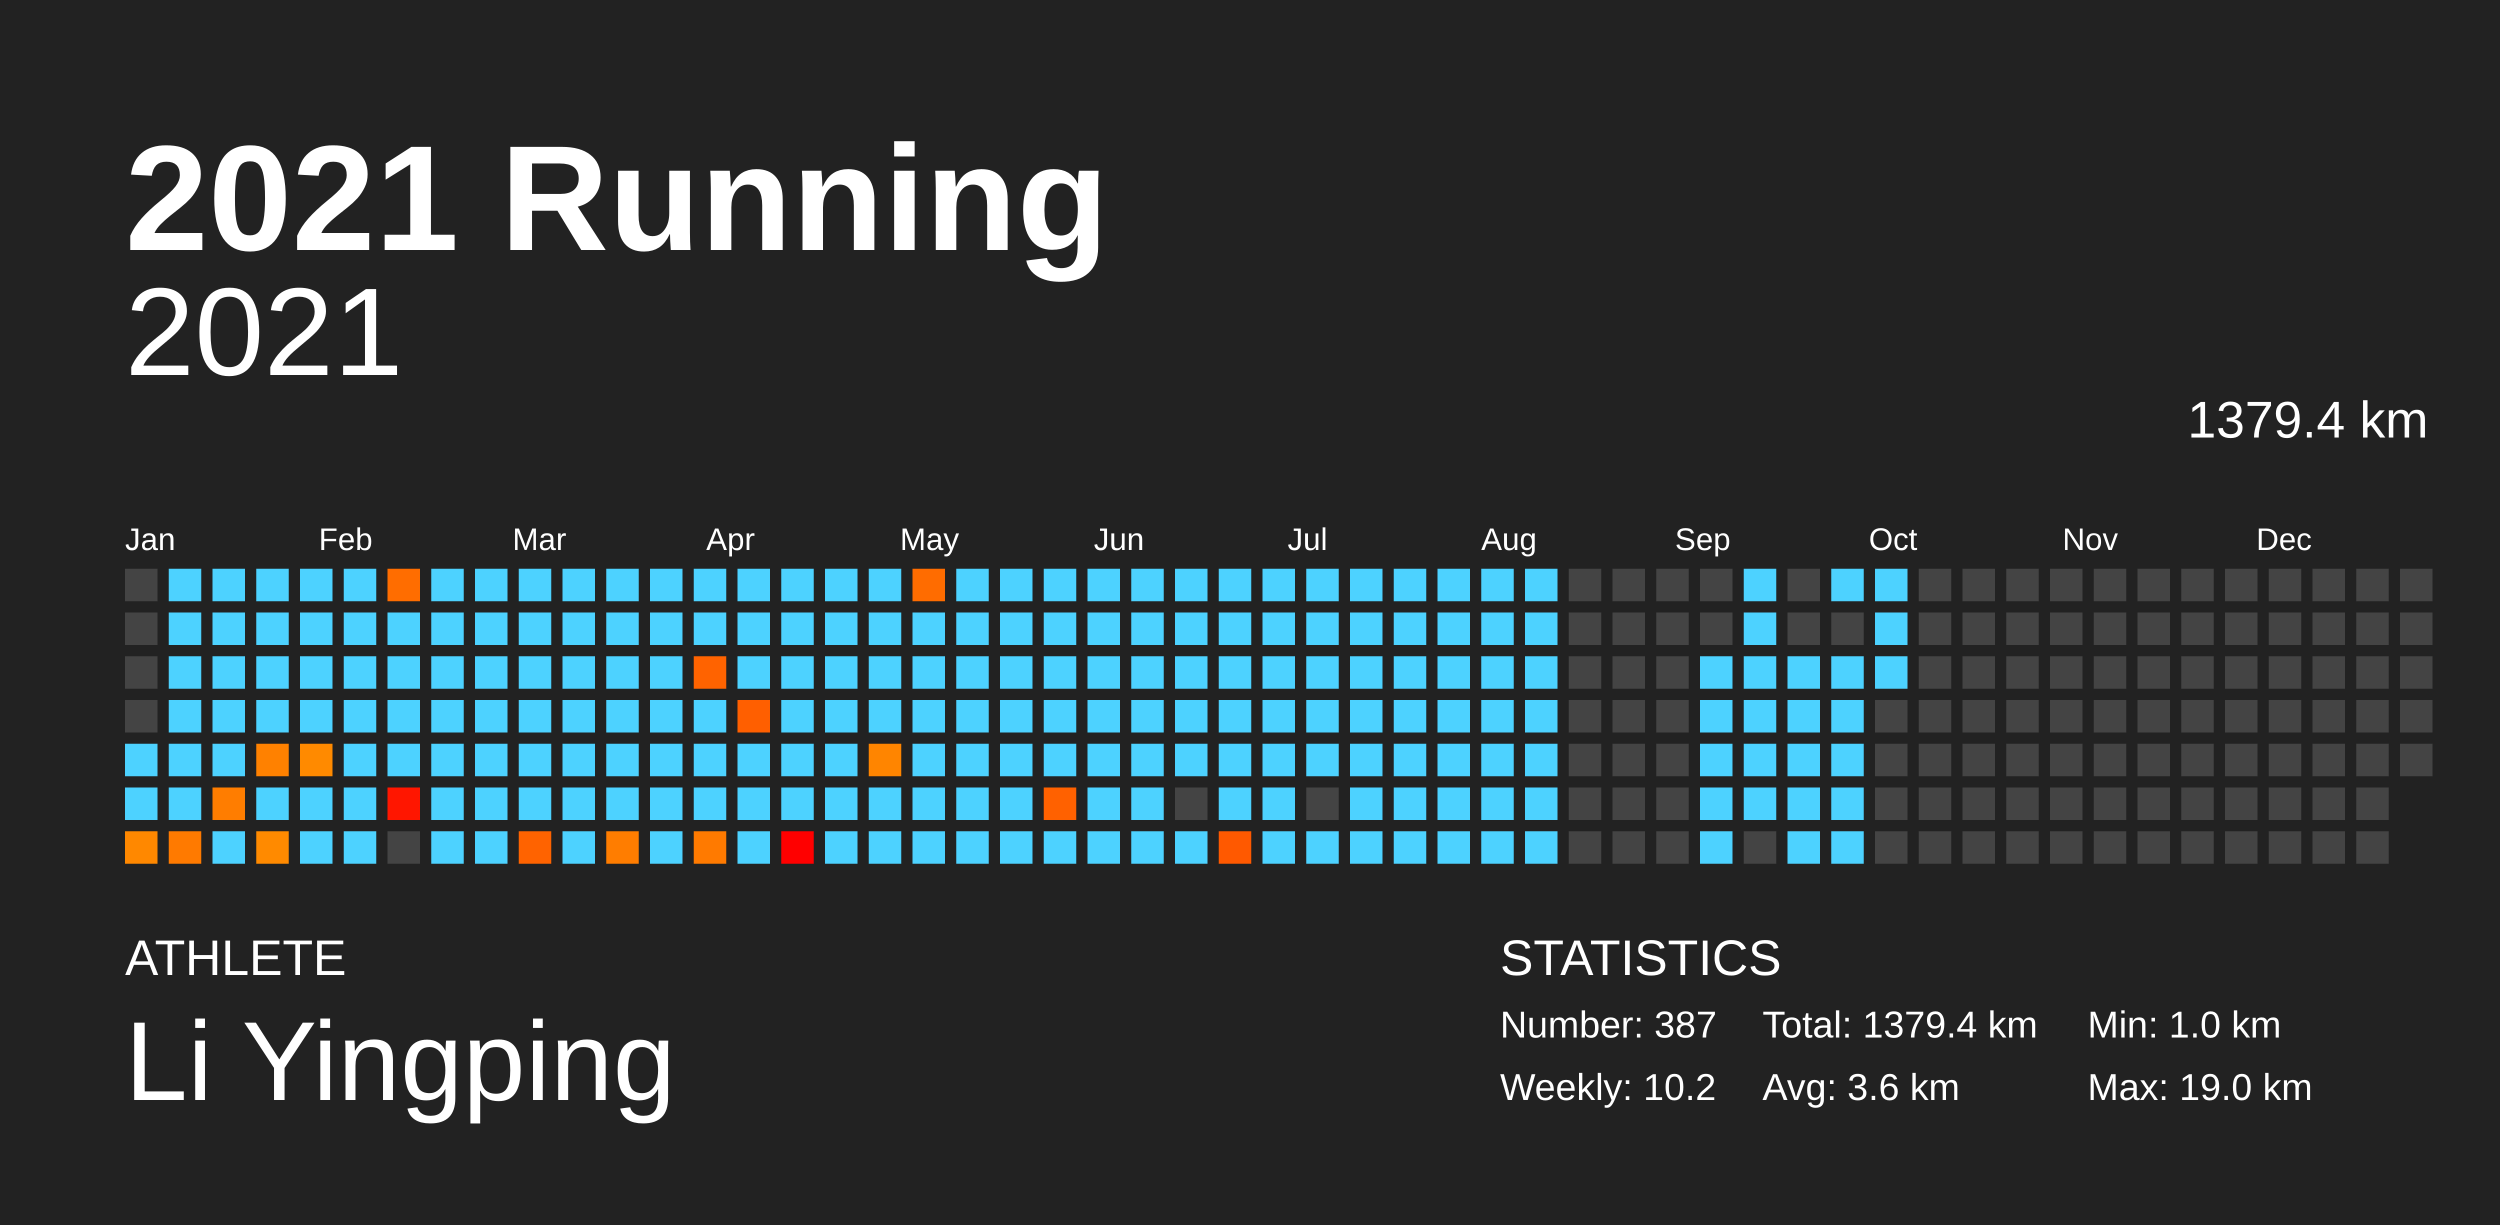
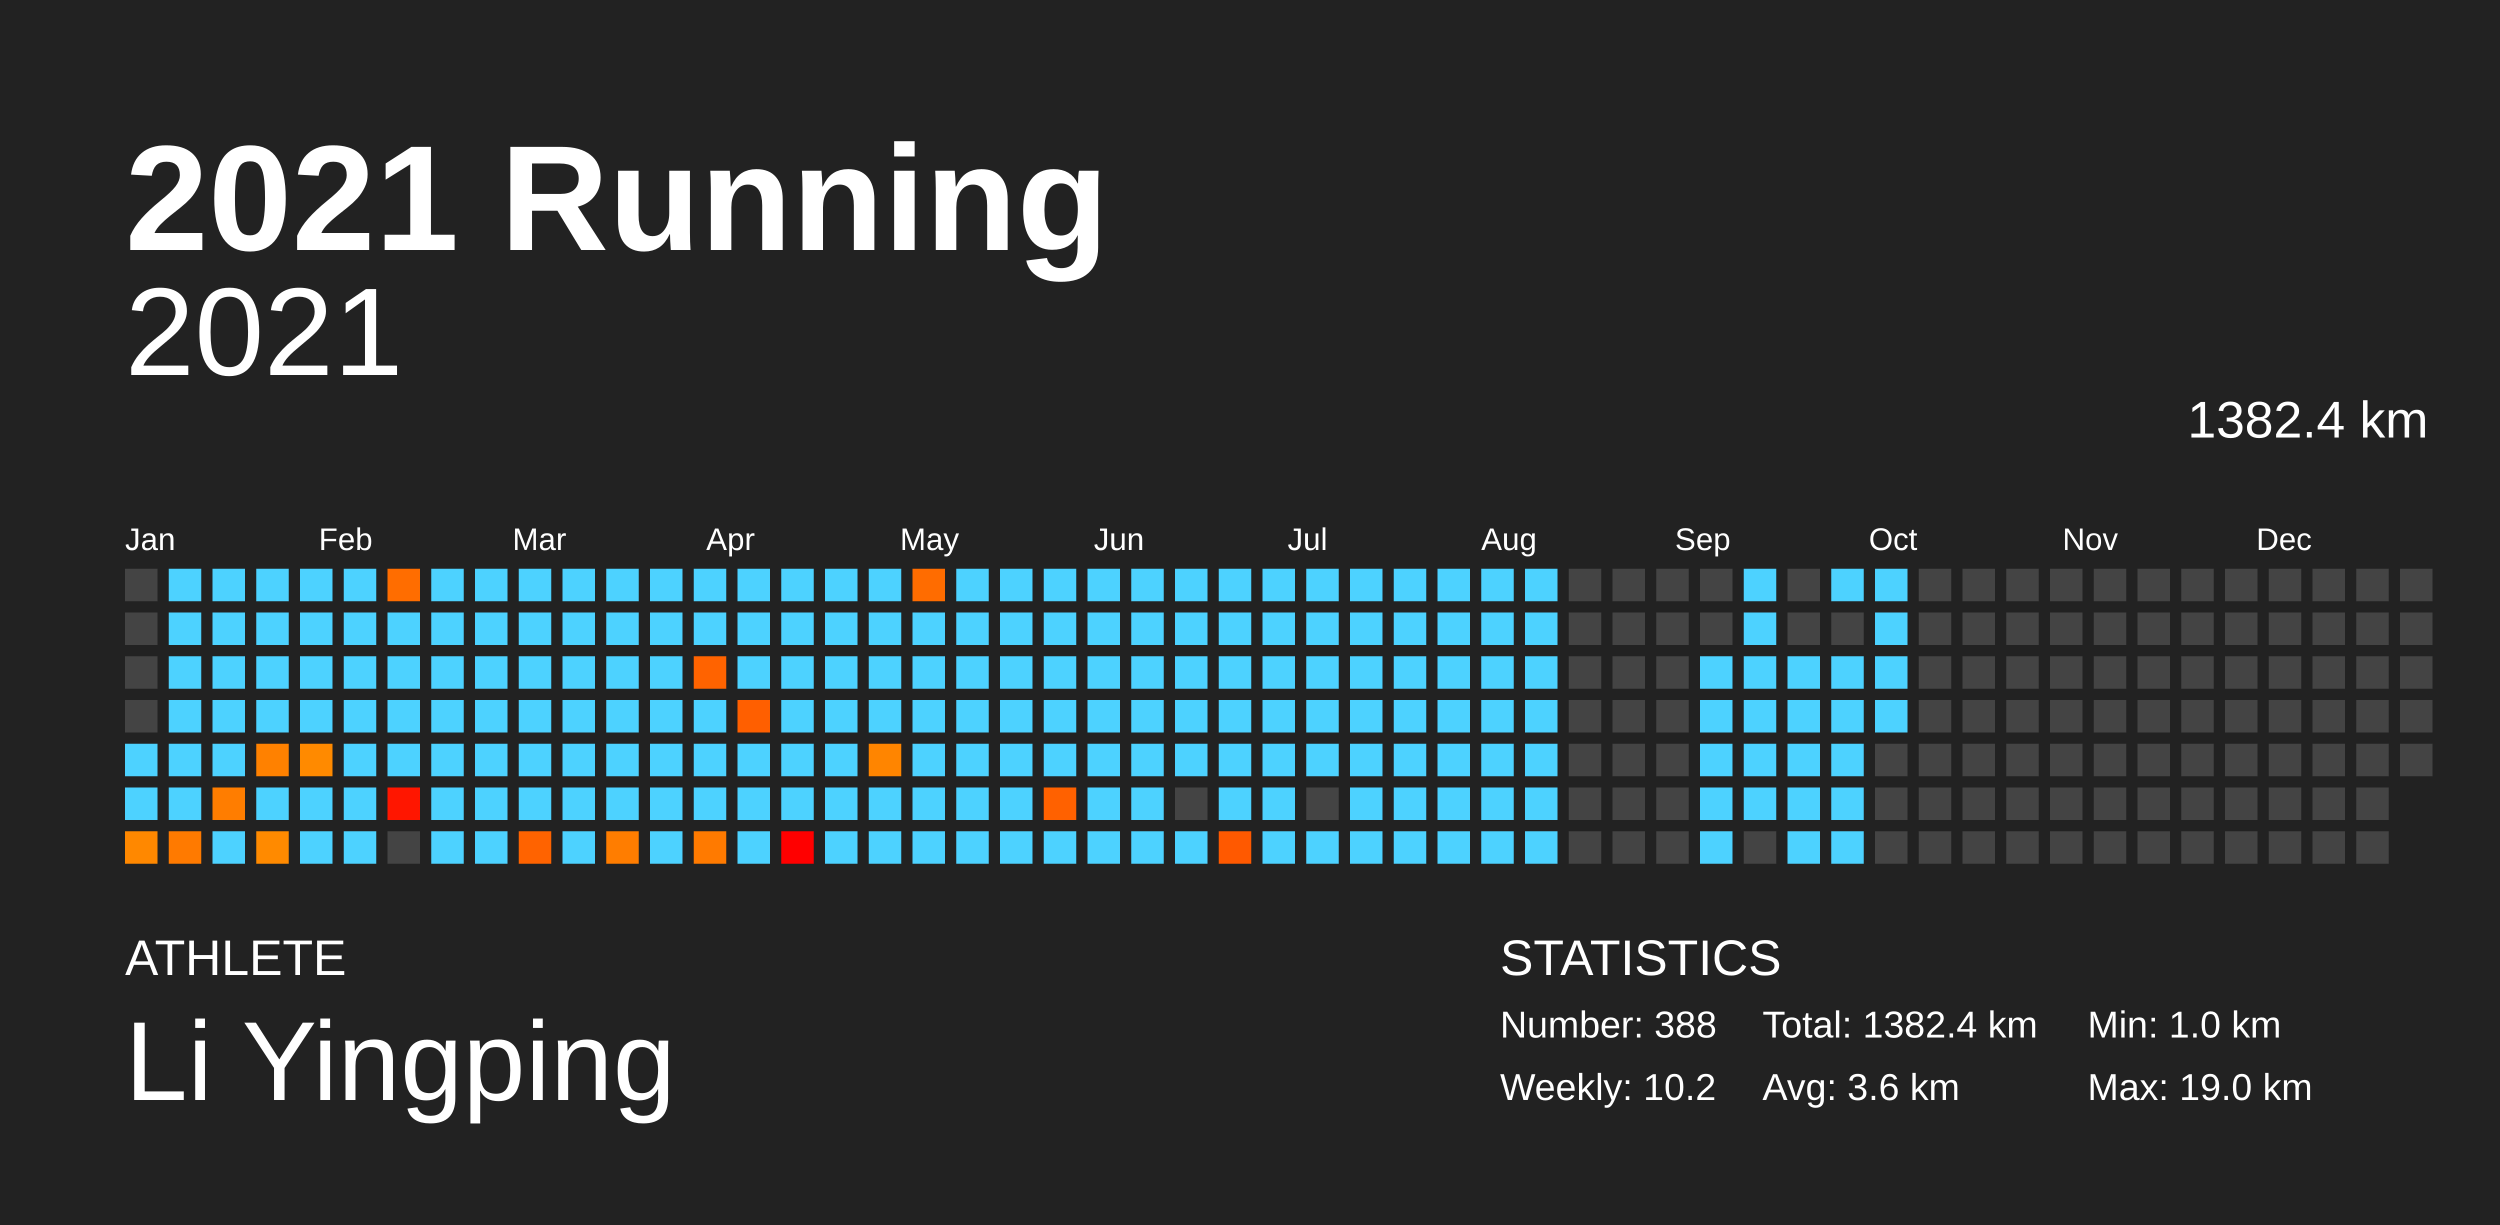
<svg xmlns="http://www.w3.org/2000/svg" baseProfile="full" height="98mm" version="1.1" viewBox="0,0,200,98" width="200mm">
  <defs />
  <rect fill="#222222" height="98" width="200" x="0" y="0" />
  <text fill="#FFFFFF" style="font-size:12px; font-family:Arial; font-weight:bold;" x="10" y="20">2021 Running</text>
  <text fill="#FFFFFF" style="font-size:4px; font-family:Arial" x="10" y="78">ATHLETE</text>
  <text fill="#FFFFFF" style="font-size:9px; font-family:Arial" x="10" y="88">Li Yingping</text>
  <text fill="#FFFFFF" style="font-size:4px; font-family:Arial" x="120" y="78">STATISTICS</text>
-   <text fill="#FFFFFF" style="font-size:3px; font-family:Arial" x="120" y="83">Number: 387</text>
+   <text fill="#FFFFFF" style="font-size:3px; font-family:Arial" x="120" y="83">Number: 388</text>
  <text fill="#FFFFFF" style="font-size:3px; font-family:Arial" x="120" y="88">Weekly: 10.2</text>
-   <text fill="#FFFFFF" style="font-size:3px; font-family:Arial" x="141" y="83">Total: 1379.4 km</text>
+   <text fill="#FFFFFF" style="font-size:3px; font-family:Arial" x="141" y="83">Total: 1382.4 km</text>
  <text fill="#FFFFFF" style="font-size:3px; font-family:Arial" x="141" y="88">Avg: 3.6 km</text>
  <text fill="#FFFFFF" style="font-size:3px; font-family:Arial" x="167" y="83">Min: 1.0 km</text>
  <text fill="#FFFFFF" style="font-size:3px; font-family:Arial" x="167" y="88">Max: 19.0 km</text>
  <text alignment-baseline="hanging" fill="#FFFFFF" style="font-size:10.0px; font-family:Arial;" x="10" y="30">2021</text>
-   <text alignment-baseline="hanging" fill="#FFFFFF" style="font-size:4.125px; font-family:Arial;" x="175" y="35">1379.4 km</text>
+   <text alignment-baseline="hanging" fill="#FFFFFF" style="font-size:4.125px; font-family:Arial;" x="175" y="35">1382.4 km</text>
  <text fill="#FFFFFF" style="font-size:2.5px; font-family:Arial" x="10.0" y="44">Jan</text>
  <text fill="#FFFFFF" style="font-size:2.5px; font-family:Arial" x="25.5" y="44">Feb</text>
  <text fill="#FFFFFF" style="font-size:2.5px; font-family:Arial" x="41.0" y="44">Mar</text>
  <text fill="#FFFFFF" style="font-size:2.5px; font-family:Arial" x="56.5" y="44">Apr</text>
  <text fill="#FFFFFF" style="font-size:2.5px; font-family:Arial" x="72.0" y="44">May</text>
  <text fill="#FFFFFF" style="font-size:2.5px; font-family:Arial" x="87.5" y="44">Jun</text>
  <text fill="#FFFFFF" style="font-size:2.5px; font-family:Arial" x="103.0" y="44">Jul</text>
  <text fill="#FFFFFF" style="font-size:2.5px; font-family:Arial" x="118.5" y="44">Aug</text>
  <text fill="#FFFFFF" style="font-size:2.5px; font-family:Arial" x="134.0" y="44">Sep</text>
  <text fill="#FFFFFF" style="font-size:2.5px; font-family:Arial" x="149.5" y="44">Oct</text>
  <text fill="#FFFFFF" style="font-size:2.5px; font-family:Arial" x="165.0" y="44">Nov</text>
  <text fill="#FFFFFF" style="font-size:2.5px; font-family:Arial" x="180.5" y="44">Dec</text>
  <rect fill="#444444" height="2.6" width="2.6" x="10.0" y="45.5" />
  <rect fill="#444444" height="2.6" width="2.6" x="10.0" y="49.0" />
  <rect fill="#444444" height="2.6" width="2.6" x="10.0" y="52.5" />
  <rect fill="#444444" height="2.6" width="2.6" x="10.0" y="56.0" />
  <rect fill="#4dd2ff" height="2.6" width="2.6" x="10.0" y="59.5" />
  <rect fill="#4dd2ff" height="2.6" width="2.6" x="10.0" y="63.0" />
  <rect fill="#ff8800" height="2.6" width="2.6" x="10.0" y="66.5" />
  <rect fill="#4dd2ff" height="2.6" width="2.6" x="13.5" y="45.5" />
  <rect fill="#4dd2ff" height="2.6" width="2.6" x="13.5" y="49.0" />
  <rect fill="#4dd2ff" height="2.6" width="2.6" x="13.5" y="52.5" />
  <rect fill="#4dd2ff" height="2.6" width="2.6" x="13.5" y="56.0" />
  <rect fill="#4dd2ff" height="2.6" width="2.6" x="13.5" y="59.5" />
  <rect fill="#4dd2ff" height="2.6" width="2.6" x="13.5" y="63.0" />
  <rect fill="#ff7a00" height="2.6" width="2.6" x="13.5" y="66.5" />
  <rect fill="#4dd2ff" height="2.6" width="2.6" x="17.0" y="45.5" />
  <rect fill="#4dd2ff" height="2.6" width="2.6" x="17.0" y="49.0" />
  <rect fill="#4dd2ff" height="2.6" width="2.6" x="17.0" y="52.5" />
  <rect fill="#4dd2ff" height="2.6" width="2.6" x="17.0" y="56.0" />
  <rect fill="#4dd2ff" height="2.6" width="2.6" x="17.0" y="59.5" />
  <rect fill="#ff7d00" height="2.6" width="2.6" x="17.0" y="63.0" />
  <rect fill="#4dd2ff" height="2.6" width="2.6" x="17.0" y="66.5" />
  <rect fill="#4dd2ff" height="2.6" width="2.6" x="20.5" y="45.5" />
  <rect fill="#4dd2ff" height="2.6" width="2.6" x="20.5" y="49.0" />
  <rect fill="#4dd2ff" height="2.6" width="2.6" x="20.5" y="52.5" />
  <rect fill="#4dd2ff" height="2.6" width="2.6" x="20.5" y="56.0" />
  <rect fill="#ff8100" height="2.6" width="2.6" x="20.5" y="59.5" />
  <rect fill="#4dd2ff" height="2.6" width="2.6" x="20.5" y="63.0" />
  <rect fill="#ff8a00" height="2.6" width="2.6" x="20.5" y="66.5" />
  <rect fill="#4dd2ff" height="2.6" width="2.6" x="24.0" y="45.5" />
  <rect fill="#4dd2ff" height="2.6" width="2.6" x="24.0" y="49.0" />
  <rect fill="#4dd2ff" height="2.6" width="2.6" x="24.0" y="52.5" />
  <rect fill="#4dd2ff" height="2.6" width="2.6" x="24.0" y="56.0" />
  <rect fill="#ff8a00" height="2.6" width="2.6" x="24.0" y="59.5" />
  <rect fill="#4dd2ff" height="2.6" width="2.6" x="24.0" y="63.0" />
  <rect fill="#4dd2ff" height="2.6" width="2.6" x="24.0" y="66.5" />
  <rect fill="#4dd2ff" height="2.6" width="2.6" x="27.5" y="45.5" />
  <rect fill="#4dd2ff" height="2.6" width="2.6" x="27.5" y="49.0" />
  <rect fill="#4dd2ff" height="2.6" width="2.6" x="27.5" y="52.5" />
  <rect fill="#4dd2ff" height="2.6" width="2.6" x="27.5" y="56.0" />
  <rect fill="#4dd2ff" height="2.6" width="2.6" x="27.5" y="59.5" />
  <rect fill="#4dd2ff" height="2.6" width="2.6" x="27.5" y="63.0" />
  <rect fill="#4dd2ff" height="2.6" width="2.6" x="27.5" y="66.5" />
  <rect fill="#ff6d00" height="2.6" width="2.6" x="31.0" y="45.5" />
  <rect fill="#4dd2ff" height="2.6" width="2.6" x="31.0" y="49.0" />
  <rect fill="#4dd2ff" height="2.6" width="2.6" x="31.0" y="52.5" />
  <rect fill="#4dd2ff" height="2.6" width="2.6" x="31.0" y="56.0" />
  <rect fill="#4dd2ff" height="2.6" width="2.6" x="31.0" y="59.5" />
  <rect fill="#ff1600" height="2.6" width="2.6" x="31.0" y="63.0" />
  <rect fill="#444444" height="2.6" width="2.6" x="31.0" y="66.5" />
  <rect fill="#4dd2ff" height="2.6" width="2.6" x="34.5" y="45.5" />
  <rect fill="#4dd2ff" height="2.6" width="2.6" x="34.5" y="49.0" />
  <rect fill="#4dd2ff" height="2.6" width="2.6" x="34.5" y="52.5" />
  <rect fill="#4dd2ff" height="2.6" width="2.6" x="34.5" y="56.0" />
  <rect fill="#4dd2ff" height="2.6" width="2.6" x="34.5" y="59.5" />
  <rect fill="#4dd2ff" height="2.6" width="2.6" x="34.5" y="63.0" />
  <rect fill="#4dd2ff" height="2.6" width="2.6" x="34.5" y="66.5" />
  <rect fill="#4dd2ff" height="2.6" width="2.6" x="38.0" y="45.5" />
  <rect fill="#4dd2ff" height="2.6" width="2.6" x="38.0" y="49.0" />
  <rect fill="#4dd2ff" height="2.6" width="2.6" x="38.0" y="52.5" />
  <rect fill="#4dd2ff" height="2.6" width="2.6" x="38.0" y="56.0" />
  <rect fill="#4dd2ff" height="2.6" width="2.6" x="38.0" y="59.5" />
  <rect fill="#4dd2ff" height="2.6" width="2.6" x="38.0" y="63.0" />
  <rect fill="#4dd2ff" height="2.6" width="2.6" x="38.0" y="66.5" />
  <rect fill="#4dd2ff" height="2.6" width="2.6" x="41.5" y="45.5" />
  <rect fill="#4dd2ff" height="2.6" width="2.6" x="41.5" y="49.0" />
  <rect fill="#4dd2ff" height="2.6" width="2.6" x="41.5" y="52.5" />
  <rect fill="#4dd2ff" height="2.6" width="2.6" x="41.5" y="56.0" />
  <rect fill="#4dd2ff" height="2.6" width="2.6" x="41.5" y="59.5" />
  <rect fill="#4dd2ff" height="2.6" width="2.6" x="41.5" y="63.0" />
  <rect fill="#ff6300" height="2.6" width="2.6" x="41.5" y="66.5" />
  <rect fill="#4dd2ff" height="2.6" width="2.6" x="45.0" y="45.5" />
  <rect fill="#4dd2ff" height="2.6" width="2.6" x="45.0" y="49.0" />
  <rect fill="#4dd2ff" height="2.6" width="2.6" x="45.0" y="52.5" />
  <rect fill="#4dd2ff" height="2.6" width="2.6" x="45.0" y="56.0" />
  <rect fill="#4dd2ff" height="2.6" width="2.6" x="45.0" y="59.5" />
  <rect fill="#4dd2ff" height="2.6" width="2.6" x="45.0" y="63.0" />
  <rect fill="#4dd2ff" height="2.6" width="2.6" x="45.0" y="66.5" />
  <rect fill="#4dd2ff" height="2.6" width="2.6" x="48.5" y="45.5" />
  <rect fill="#4dd2ff" height="2.6" width="2.6" x="48.5" y="49.0" />
  <rect fill="#4dd2ff" height="2.6" width="2.6" x="48.5" y="52.5" />
  <rect fill="#4dd2ff" height="2.6" width="2.6" x="48.5" y="56.0" />
  <rect fill="#4dd2ff" height="2.6" width="2.6" x="48.5" y="59.5" />
  <rect fill="#4dd2ff" height="2.6" width="2.6" x="48.5" y="63.0" />
  <rect fill="#ff7d00" height="2.6" width="2.6" x="48.5" y="66.5" />
  <rect fill="#4dd2ff" height="2.6" width="2.6" x="52.0" y="45.5" />
  <rect fill="#4dd2ff" height="2.6" width="2.6" x="52.0" y="49.0" />
  <rect fill="#4dd2ff" height="2.6" width="2.6" x="52.0" y="52.5" />
  <rect fill="#4dd2ff" height="2.6" width="2.6" x="52.0" y="56.0" />
  <rect fill="#4dd2ff" height="2.6" width="2.6" x="52.0" y="59.5" />
  <rect fill="#4dd2ff" height="2.6" width="2.6" x="52.0" y="63.0" />
  <rect fill="#4dd2ff" height="2.6" width="2.6" x="52.0" y="66.5" />
  <rect fill="#4dd2ff" height="2.6" width="2.6" x="55.5" y="45.5" />
  <rect fill="#4dd2ff" height="2.6" width="2.6" x="55.5" y="49.0" />
  <rect fill="#ff6300" height="2.6" width="2.6" x="55.5" y="52.5" />
  <rect fill="#4dd2ff" height="2.6" width="2.6" x="55.5" y="56.0" />
  <rect fill="#4dd2ff" height="2.6" width="2.6" x="55.5" y="59.5" />
  <rect fill="#4dd2ff" height="2.6" width="2.6" x="55.5" y="63.0" />
  <rect fill="#ff7a00" height="2.6" width="2.6" x="55.5" y="66.5" />
  <rect fill="#4dd2ff" height="2.6" width="2.6" x="59.0" y="45.5" />
  <rect fill="#4dd2ff" height="2.6" width="2.6" x="59.0" y="49.0" />
  <rect fill="#4dd2ff" height="2.6" width="2.6" x="59.0" y="52.5" />
  <rect fill="#ff5f00" height="2.6" width="2.6" x="59.0" y="56.0" />
  <rect fill="#4dd2ff" height="2.6" width="2.6" x="59.0" y="59.5" />
  <rect fill="#4dd2ff" height="2.6" width="2.6" x="59.0" y="63.0" />
  <rect fill="#4dd2ff" height="2.6" width="2.6" x="59.0" y="66.5" />
  <rect fill="#4dd2ff" height="2.6" width="2.6" x="62.5" y="45.5" />
  <rect fill="#4dd2ff" height="2.6" width="2.6" x="62.5" y="49.0" />
  <rect fill="#4dd2ff" height="2.6" width="2.6" x="62.5" y="52.5" />
  <rect fill="#4dd2ff" height="2.6" width="2.6" x="62.5" y="56.0" />
  <rect fill="#4dd2ff" height="2.6" width="2.6" x="62.5" y="59.5" />
  <rect fill="#4dd2ff" height="2.6" width="2.6" x="62.5" y="63.0" />
  <rect fill="red" height="2.6" width="2.6" x="62.5" y="66.5" />
  <rect fill="#4dd2ff" height="2.6" width="2.6" x="66.0" y="45.5" />
  <rect fill="#4dd2ff" height="2.6" width="2.6" x="66.0" y="49.0" />
  <rect fill="#4dd2ff" height="2.6" width="2.6" x="66.0" y="52.5" />
  <rect fill="#4dd2ff" height="2.6" width="2.6" x="66.0" y="56.0" />
  <rect fill="#4dd2ff" height="2.6" width="2.6" x="66.0" y="59.5" />
  <rect fill="#4dd2ff" height="2.6" width="2.6" x="66.0" y="63.0" />
  <rect fill="#4dd2ff" height="2.6" width="2.6" x="66.0" y="66.5" />
  <rect fill="#4dd2ff" height="2.6" width="2.6" x="69.5" y="45.5" />
  <rect fill="#4dd2ff" height="2.6" width="2.6" x="69.5" y="49.0" />
  <rect fill="#4dd2ff" height="2.6" width="2.6" x="69.5" y="52.5" />
  <rect fill="#4dd2ff" height="2.6" width="2.6" x="69.5" y="56.0" />
  <rect fill="#ff8500" height="2.6" width="2.6" x="69.5" y="59.5" />
  <rect fill="#4dd2ff" height="2.6" width="2.6" x="69.5" y="63.0" />
  <rect fill="#4dd2ff" height="2.6" width="2.6" x="69.5" y="66.5" />
  <rect fill="#ff6c00" height="2.6" width="2.6" x="73.0" y="45.5" />
  <rect fill="#4dd2ff" height="2.6" width="2.6" x="73.0" y="49.0" />
  <rect fill="#4dd2ff" height="2.6" width="2.6" x="73.0" y="52.5" />
  <rect fill="#4dd2ff" height="2.6" width="2.6" x="73.0" y="56.0" />
  <rect fill="#4dd2ff" height="2.6" width="2.6" x="73.0" y="59.5" />
  <rect fill="#4dd2ff" height="2.6" width="2.6" x="73.0" y="63.0" />
  <rect fill="#4dd2ff" height="2.6" width="2.6" x="73.0" y="66.5" />
  <rect fill="#4dd2ff" height="2.6" width="2.6" x="76.5" y="45.5" />
  <rect fill="#4dd2ff" height="2.6" width="2.6" x="76.5" y="49.0" />
  <rect fill="#4dd2ff" height="2.6" width="2.6" x="76.5" y="52.5" />
  <rect fill="#4dd2ff" height="2.6" width="2.6" x="76.5" y="56.0" />
  <rect fill="#4dd2ff" height="2.6" width="2.6" x="76.5" y="59.5" />
  <rect fill="#4dd2ff" height="2.6" width="2.6" x="76.5" y="63.0" />
  <rect fill="#4dd2ff" height="2.6" width="2.6" x="76.5" y="66.5" />
  <rect fill="#4dd2ff" height="2.6" width="2.6" x="80.0" y="45.5" />
  <rect fill="#4dd2ff" height="2.6" width="2.6" x="80.0" y="49.0" />
  <rect fill="#4dd2ff" height="2.6" width="2.6" x="80.0" y="52.5" />
  <rect fill="#4dd2ff" height="2.6" width="2.6" x="80.0" y="56.0" />
  <rect fill="#4dd2ff" height="2.6" width="2.6" x="80.0" y="59.5" />
  <rect fill="#4dd2ff" height="2.6" width="2.6" x="80.0" y="63.0" />
  <rect fill="#4dd2ff" height="2.6" width="2.6" x="80.0" y="66.5" />
  <rect fill="#4dd2ff" height="2.6" width="2.6" x="83.5" y="45.5" />
  <rect fill="#4dd2ff" height="2.6" width="2.6" x="83.5" y="49.0" />
  <rect fill="#4dd2ff" height="2.6" width="2.6" x="83.5" y="52.5" />
  <rect fill="#4dd2ff" height="2.6" width="2.6" x="83.5" y="56.0" />
  <rect fill="#4dd2ff" height="2.6" width="2.6" x="83.5" y="59.5" />
  <rect fill="#ff6100" height="2.6" width="2.6" x="83.5" y="63.0" />
  <rect fill="#4dd2ff" height="2.6" width="2.6" x="83.5" y="66.5" />
  <rect fill="#4dd2ff" height="2.6" width="2.6" x="87.0" y="45.5" />
  <rect fill="#4dd2ff" height="2.6" width="2.6" x="87.0" y="49.0" />
  <rect fill="#4dd2ff" height="2.6" width="2.6" x="87.0" y="52.5" />
  <rect fill="#4dd2ff" height="2.6" width="2.6" x="87.0" y="56.0" />
  <rect fill="#4dd2ff" height="2.6" width="2.6" x="87.0" y="59.5" />
  <rect fill="#4dd2ff" height="2.6" width="2.6" x="87.0" y="63.0" />
  <rect fill="#4dd2ff" height="2.6" width="2.6" x="87.0" y="66.5" />
  <rect fill="#4dd2ff" height="2.6" width="2.6" x="90.5" y="45.5" />
  <rect fill="#4dd2ff" height="2.6" width="2.6" x="90.5" y="49.0" />
  <rect fill="#4dd2ff" height="2.6" width="2.6" x="90.5" y="52.5" />
  <rect fill="#4dd2ff" height="2.6" width="2.6" x="90.5" y="56.0" />
  <rect fill="#4dd2ff" height="2.6" width="2.6" x="90.5" y="59.5" />
  <rect fill="#4dd2ff" height="2.6" width="2.6" x="90.5" y="63.0" />
  <rect fill="#4dd2ff" height="2.6" width="2.6" x="90.5" y="66.5" />
  <rect fill="#4dd2ff" height="2.6" width="2.6" x="94.0" y="45.5" />
  <rect fill="#4dd2ff" height="2.6" width="2.6" x="94.0" y="49.0" />
  <rect fill="#4dd2ff" height="2.6" width="2.6" x="94.0" y="52.5" />
  <rect fill="#4dd2ff" height="2.6" width="2.6" x="94.0" y="56.0" />
  <rect fill="#4dd2ff" height="2.6" width="2.6" x="94.0" y="59.5" />
  <rect fill="#444444" height="2.6" width="2.6" x="94.0" y="63.0" />
  <rect fill="#4dd2ff" height="2.6" width="2.6" x="94.0" y="66.5" />
  <rect fill="#4dd2ff" height="2.6" width="2.6" x="97.5" y="45.5" />
  <rect fill="#4dd2ff" height="2.6" width="2.6" x="97.5" y="49.0" />
  <rect fill="#4dd2ff" height="2.6" width="2.6" x="97.5" y="52.5" />
  <rect fill="#4dd2ff" height="2.6" width="2.6" x="97.5" y="56.0" />
  <rect fill="#4dd2ff" height="2.6" width="2.6" x="97.5" y="59.5" />
  <rect fill="#4dd2ff" height="2.6" width="2.6" x="97.5" y="63.0" />
  <rect fill="#ff5900" height="2.6" width="2.6" x="97.5" y="66.5" />
  <rect fill="#4dd2ff" height="2.6" width="2.6" x="101.0" y="45.5" />
  <rect fill="#4dd2ff" height="2.6" width="2.6" x="101.0" y="49.0" />
  <rect fill="#4dd2ff" height="2.6" width="2.6" x="101.0" y="52.5" />
  <rect fill="#4dd2ff" height="2.6" width="2.6" x="101.0" y="56.0" />
  <rect fill="#4dd2ff" height="2.6" width="2.6" x="101.0" y="59.5" />
  <rect fill="#4dd2ff" height="2.6" width="2.6" x="101.0" y="63.0" />
  <rect fill="#4dd2ff" height="2.6" width="2.6" x="101.0" y="66.5" />
  <rect fill="#4dd2ff" height="2.6" width="2.6" x="104.5" y="45.5" />
  <rect fill="#4dd2ff" height="2.6" width="2.6" x="104.5" y="49.0" />
  <rect fill="#4dd2ff" height="2.6" width="2.6" x="104.5" y="52.5" />
  <rect fill="#4dd2ff" height="2.6" width="2.6" x="104.5" y="56.0" />
  <rect fill="#4dd2ff" height="2.6" width="2.6" x="104.5" y="59.5" />
  <rect fill="#444444" height="2.6" width="2.6" x="104.5" y="63.0" />
  <rect fill="#4dd2ff" height="2.6" width="2.6" x="104.5" y="66.5" />
  <rect fill="#4dd2ff" height="2.6" width="2.6" x="108.0" y="45.5" />
  <rect fill="#4dd2ff" height="2.6" width="2.6" x="108.0" y="49.0" />
  <rect fill="#4dd2ff" height="2.6" width="2.6" x="108.0" y="52.5" />
  <rect fill="#4dd2ff" height="2.6" width="2.6" x="108.0" y="56.0" />
  <rect fill="#4dd2ff" height="2.6" width="2.6" x="108.0" y="59.5" />
  <rect fill="#4dd2ff" height="2.6" width="2.6" x="108.0" y="63.0" />
  <rect fill="#4dd2ff" height="2.6" width="2.6" x="108.0" y="66.5" />
  <rect fill="#4dd2ff" height="2.6" width="2.6" x="111.5" y="45.5" />
  <rect fill="#4dd2ff" height="2.6" width="2.6" x="111.5" y="49.0" />
  <rect fill="#4dd2ff" height="2.6" width="2.6" x="111.5" y="52.5" />
  <rect fill="#4dd2ff" height="2.6" width="2.6" x="111.5" y="56.0" />
  <rect fill="#4dd2ff" height="2.6" width="2.6" x="111.5" y="59.5" />
  <rect fill="#4dd2ff" height="2.6" width="2.6" x="111.5" y="63.0" />
  <rect fill="#4dd2ff" height="2.6" width="2.6" x="111.5" y="66.5" />
  <rect fill="#4dd2ff" height="2.6" width="2.6" x="115.0" y="45.5" />
  <rect fill="#4dd2ff" height="2.6" width="2.6" x="115.0" y="49.0" />
  <rect fill="#4dd2ff" height="2.6" width="2.6" x="115.0" y="52.5" />
  <rect fill="#4dd2ff" height="2.6" width="2.6" x="115.0" y="56.0" />
  <rect fill="#4dd2ff" height="2.6" width="2.6" x="115.0" y="59.5" />
  <rect fill="#4dd2ff" height="2.6" width="2.6" x="115.0" y="63.0" />
  <rect fill="#4dd2ff" height="2.6" width="2.6" x="115.0" y="66.5" />
  <rect fill="#4dd2ff" height="2.6" width="2.6" x="118.5" y="45.5" />
  <rect fill="#4dd2ff" height="2.6" width="2.6" x="118.5" y="49.0" />
  <rect fill="#4dd2ff" height="2.6" width="2.6" x="118.5" y="52.5" />
  <rect fill="#4dd2ff" height="2.6" width="2.6" x="118.5" y="56.0" />
  <rect fill="#4dd2ff" height="2.6" width="2.6" x="118.5" y="59.5" />
  <rect fill="#4dd2ff" height="2.6" width="2.6" x="118.5" y="63.0" />
  <rect fill="#4dd2ff" height="2.6" width="2.6" x="118.5" y="66.5" />
  <rect fill="#4dd2ff" height="2.6" width="2.6" x="122.0" y="45.5" />
  <rect fill="#4dd2ff" height="2.6" width="2.6" x="122.0" y="49.0" />
  <rect fill="#4dd2ff" height="2.6" width="2.6" x="122.0" y="52.5" />
  <rect fill="#4dd2ff" height="2.6" width="2.6" x="122.0" y="56.0" />
  <rect fill="#4dd2ff" height="2.6" width="2.6" x="122.0" y="59.5" />
  <rect fill="#4dd2ff" height="2.6" width="2.6" x="122.0" y="63.0" />
  <rect fill="#4dd2ff" height="2.6" width="2.6" x="122.0" y="66.5" />
  <rect fill="#444444" height="2.6" width="2.6" x="125.5" y="45.5" />
  <rect fill="#444444" height="2.6" width="2.6" x="125.5" y="49.0" />
  <rect fill="#444444" height="2.6" width="2.6" x="125.5" y="52.5" />
  <rect fill="#444444" height="2.6" width="2.6" x="125.5" y="56.0" />
  <rect fill="#444444" height="2.6" width="2.6" x="125.5" y="59.5" />
  <rect fill="#444444" height="2.6" width="2.6" x="125.5" y="63.0" />
  <rect fill="#444444" height="2.6" width="2.6" x="125.5" y="66.5" />
  <rect fill="#444444" height="2.6" width="2.6" x="129.0" y="45.5" />
  <rect fill="#444444" height="2.6" width="2.6" x="129.0" y="49.0" />
  <rect fill="#444444" height="2.6" width="2.6" x="129.0" y="52.5" />
  <rect fill="#444444" height="2.6" width="2.6" x="129.0" y="56.0" />
  <rect fill="#444444" height="2.6" width="2.6" x="129.0" y="59.5" />
  <rect fill="#444444" height="2.6" width="2.6" x="129.0" y="63.0" />
  <rect fill="#444444" height="2.6" width="2.6" x="129.0" y="66.5" />
  <rect fill="#444444" height="2.6" width="2.6" x="132.5" y="45.5" />
  <rect fill="#444444" height="2.6" width="2.6" x="132.5" y="49.0" />
  <rect fill="#444444" height="2.6" width="2.6" x="132.5" y="52.5" />
  <rect fill="#444444" height="2.6" width="2.6" x="132.5" y="56.0" />
  <rect fill="#444444" height="2.6" width="2.6" x="132.5" y="59.5" />
  <rect fill="#444444" height="2.6" width="2.6" x="132.5" y="63.0" />
  <rect fill="#444444" height="2.6" width="2.6" x="132.5" y="66.5" />
  <rect fill="#444444" height="2.6" width="2.6" x="136.0" y="45.5" />
  <rect fill="#444444" height="2.6" width="2.6" x="136.0" y="49.0" />
  <rect fill="#4dd2ff" height="2.6" width="2.6" x="136.0" y="52.5" />
  <rect fill="#4dd2ff" height="2.6" width="2.6" x="136.0" y="56.0" />
  <rect fill="#4dd2ff" height="2.6" width="2.6" x="136.0" y="59.5" />
  <rect fill="#4dd2ff" height="2.6" width="2.6" x="136.0" y="63.0" />
  <rect fill="#4dd2ff" height="2.6" width="2.6" x="136.0" y="66.5" />
  <rect fill="#4dd2ff" height="2.6" width="2.6" x="139.5" y="45.5" />
  <rect fill="#4dd2ff" height="2.6" width="2.6" x="139.5" y="49.0" />
  <rect fill="#4dd2ff" height="2.6" width="2.6" x="139.5" y="52.5" />
  <rect fill="#4dd2ff" height="2.6" width="2.6" x="139.5" y="56.0" />
  <rect fill="#4dd2ff" height="2.6" width="2.6" x="139.5" y="59.5" />
  <rect fill="#4dd2ff" height="2.6" width="2.6" x="139.5" y="63.0" />
  <rect fill="#444444" height="2.6" width="2.6" x="139.5" y="66.5" />
  <rect fill="#444444" height="2.6" width="2.6" x="143.0" y="45.5" />
  <rect fill="#444444" height="2.6" width="2.6" x="143.0" y="49.0" />
  <rect fill="#4dd2ff" height="2.6" width="2.6" x="143.0" y="52.5" />
  <rect fill="#4dd2ff" height="2.6" width="2.6" x="143.0" y="56.0" />
  <rect fill="#4dd2ff" height="2.6" width="2.6" x="143.0" y="59.5" />
  <rect fill="#4dd2ff" height="2.6" width="2.6" x="143.0" y="63.0" />
  <rect fill="#4dd2ff" height="2.6" width="2.6" x="143.0" y="66.5" />
  <rect fill="#4dd2ff" height="2.6" width="2.6" x="146.5" y="45.5" />
  <rect fill="#444444" height="2.6" width="2.6" x="146.5" y="49.0" />
  <rect fill="#4dd2ff" height="2.6" width="2.6" x="146.5" y="52.5" />
  <rect fill="#4dd2ff" height="2.6" width="2.6" x="146.5" y="56.0" />
  <rect fill="#4dd2ff" height="2.6" width="2.6" x="146.5" y="59.5" />
  <rect fill="#4dd2ff" height="2.6" width="2.6" x="146.5" y="63.0" />
  <rect fill="#4dd2ff" height="2.6" width="2.6" x="146.5" y="66.5" />
  <rect fill="#4dd2ff" height="2.6" width="2.6" x="150.0" y="45.5" />
  <rect fill="#4dd2ff" height="2.6" width="2.6" x="150.0" y="49.0" />
  <rect fill="#4dd2ff" height="2.6" width="2.6" x="150.0" y="52.5" />
-   <rect fill="#444444" height="2.6" width="2.6" x="150.0" y="56.0" />
+   <rect fill="#4dd2ff" height="2.6" width="2.6" x="150.0" y="56.0" />
  <rect fill="#444444" height="2.6" width="2.6" x="150.0" y="59.5" />
  <rect fill="#444444" height="2.6" width="2.6" x="150.0" y="63.0" />
  <rect fill="#444444" height="2.6" width="2.6" x="150.0" y="66.5" />
  <rect fill="#444444" height="2.6" width="2.6" x="153.5" y="45.5" />
  <rect fill="#444444" height="2.6" width="2.6" x="153.5" y="49.0" />
  <rect fill="#444444" height="2.6" width="2.6" x="153.5" y="52.5" />
  <rect fill="#444444" height="2.6" width="2.6" x="153.5" y="56.0" />
  <rect fill="#444444" height="2.6" width="2.6" x="153.5" y="59.5" />
  <rect fill="#444444" height="2.6" width="2.6" x="153.5" y="63.0" />
  <rect fill="#444444" height="2.6" width="2.6" x="153.5" y="66.5" />
  <rect fill="#444444" height="2.6" width="2.6" x="157.0" y="45.5" />
  <rect fill="#444444" height="2.6" width="2.6" x="157.0" y="49.0" />
  <rect fill="#444444" height="2.6" width="2.6" x="157.0" y="52.5" />
  <rect fill="#444444" height="2.6" width="2.6" x="157.0" y="56.0" />
  <rect fill="#444444" height="2.6" width="2.6" x="157.0" y="59.5" />
  <rect fill="#444444" height="2.6" width="2.6" x="157.0" y="63.0" />
  <rect fill="#444444" height="2.6" width="2.6" x="157.0" y="66.5" />
  <rect fill="#444444" height="2.6" width="2.6" x="160.5" y="45.5" />
  <rect fill="#444444" height="2.6" width="2.6" x="160.5" y="49.0" />
  <rect fill="#444444" height="2.6" width="2.6" x="160.5" y="52.5" />
  <rect fill="#444444" height="2.6" width="2.6" x="160.5" y="56.0" />
  <rect fill="#444444" height="2.6" width="2.6" x="160.5" y="59.5" />
  <rect fill="#444444" height="2.6" width="2.6" x="160.5" y="63.0" />
  <rect fill="#444444" height="2.6" width="2.6" x="160.5" y="66.5" />
  <rect fill="#444444" height="2.6" width="2.6" x="164.0" y="45.5" />
  <rect fill="#444444" height="2.6" width="2.6" x="164.0" y="49.0" />
  <rect fill="#444444" height="2.6" width="2.6" x="164.0" y="52.5" />
  <rect fill="#444444" height="2.6" width="2.6" x="164.0" y="56.0" />
  <rect fill="#444444" height="2.6" width="2.6" x="164.0" y="59.5" />
  <rect fill="#444444" height="2.6" width="2.6" x="164.0" y="63.0" />
  <rect fill="#444444" height="2.6" width="2.6" x="164.0" y="66.5" />
  <rect fill="#444444" height="2.6" width="2.6" x="167.5" y="45.5" />
  <rect fill="#444444" height="2.6" width="2.6" x="167.5" y="49.0" />
  <rect fill="#444444" height="2.6" width="2.6" x="167.5" y="52.5" />
  <rect fill="#444444" height="2.6" width="2.6" x="167.5" y="56.0" />
  <rect fill="#444444" height="2.6" width="2.6" x="167.5" y="59.5" />
  <rect fill="#444444" height="2.6" width="2.6" x="167.5" y="63.0" />
  <rect fill="#444444" height="2.6" width="2.6" x="167.5" y="66.5" />
  <rect fill="#444444" height="2.6" width="2.6" x="171.0" y="45.5" />
  <rect fill="#444444" height="2.6" width="2.6" x="171.0" y="49.0" />
  <rect fill="#444444" height="2.6" width="2.6" x="171.0" y="52.5" />
  <rect fill="#444444" height="2.6" width="2.6" x="171.0" y="56.0" />
  <rect fill="#444444" height="2.6" width="2.6" x="171.0" y="59.5" />
  <rect fill="#444444" height="2.6" width="2.6" x="171.0" y="63.0" />
  <rect fill="#444444" height="2.6" width="2.6" x="171.0" y="66.5" />
  <rect fill="#444444" height="2.6" width="2.6" x="174.5" y="45.5" />
  <rect fill="#444444" height="2.6" width="2.6" x="174.5" y="49.0" />
  <rect fill="#444444" height="2.6" width="2.6" x="174.5" y="52.5" />
  <rect fill="#444444" height="2.6" width="2.6" x="174.5" y="56.0" />
  <rect fill="#444444" height="2.6" width="2.6" x="174.5" y="59.5" />
  <rect fill="#444444" height="2.6" width="2.6" x="174.5" y="63.0" />
  <rect fill="#444444" height="2.6" width="2.6" x="174.5" y="66.5" />
  <rect fill="#444444" height="2.6" width="2.6" x="178.0" y="45.5" />
  <rect fill="#444444" height="2.6" width="2.6" x="178.0" y="49.0" />
  <rect fill="#444444" height="2.6" width="2.6" x="178.0" y="52.5" />
  <rect fill="#444444" height="2.6" width="2.6" x="178.0" y="56.0" />
  <rect fill="#444444" height="2.6" width="2.6" x="178.0" y="59.5" />
  <rect fill="#444444" height="2.6" width="2.6" x="178.0" y="63.0" />
  <rect fill="#444444" height="2.6" width="2.6" x="178.0" y="66.5" />
  <rect fill="#444444" height="2.6" width="2.6" x="181.5" y="45.5" />
  <rect fill="#444444" height="2.6" width="2.6" x="181.5" y="49.0" />
  <rect fill="#444444" height="2.6" width="2.6" x="181.5" y="52.5" />
  <rect fill="#444444" height="2.6" width="2.6" x="181.5" y="56.0" />
  <rect fill="#444444" height="2.6" width="2.6" x="181.5" y="59.5" />
  <rect fill="#444444" height="2.6" width="2.6" x="181.5" y="63.0" />
  <rect fill="#444444" height="2.6" width="2.6" x="181.5" y="66.5" />
  <rect fill="#444444" height="2.6" width="2.6" x="185.0" y="45.5" />
  <rect fill="#444444" height="2.6" width="2.6" x="185.0" y="49.0" />
  <rect fill="#444444" height="2.6" width="2.6" x="185.0" y="52.5" />
  <rect fill="#444444" height="2.6" width="2.6" x="185.0" y="56.0" />
  <rect fill="#444444" height="2.6" width="2.6" x="185.0" y="59.5" />
  <rect fill="#444444" height="2.6" width="2.6" x="185.0" y="63.0" />
  <rect fill="#444444" height="2.6" width="2.6" x="185.0" y="66.5" />
  <rect fill="#444444" height="2.6" width="2.6" x="188.5" y="45.5" />
  <rect fill="#444444" height="2.6" width="2.6" x="188.5" y="49.0" />
  <rect fill="#444444" height="2.6" width="2.6" x="188.5" y="52.5" />
  <rect fill="#444444" height="2.6" width="2.6" x="188.5" y="56.0" />
  <rect fill="#444444" height="2.6" width="2.6" x="188.5" y="59.5" />
  <rect fill="#444444" height="2.6" width="2.6" x="188.5" y="63.0" />
  <rect fill="#444444" height="2.6" width="2.6" x="188.5" y="66.5" />
  <rect fill="#444444" height="2.6" width="2.6" x="192.0" y="45.5" />
  <rect fill="#444444" height="2.6" width="2.6" x="192.0" y="49.0" />
  <rect fill="#444444" height="2.6" width="2.6" x="192.0" y="52.5" />
  <rect fill="#444444" height="2.6" width="2.6" x="192.0" y="56.0" />
  <rect fill="#444444" height="2.6" width="2.6" x="192.0" y="59.5" />
</svg>
